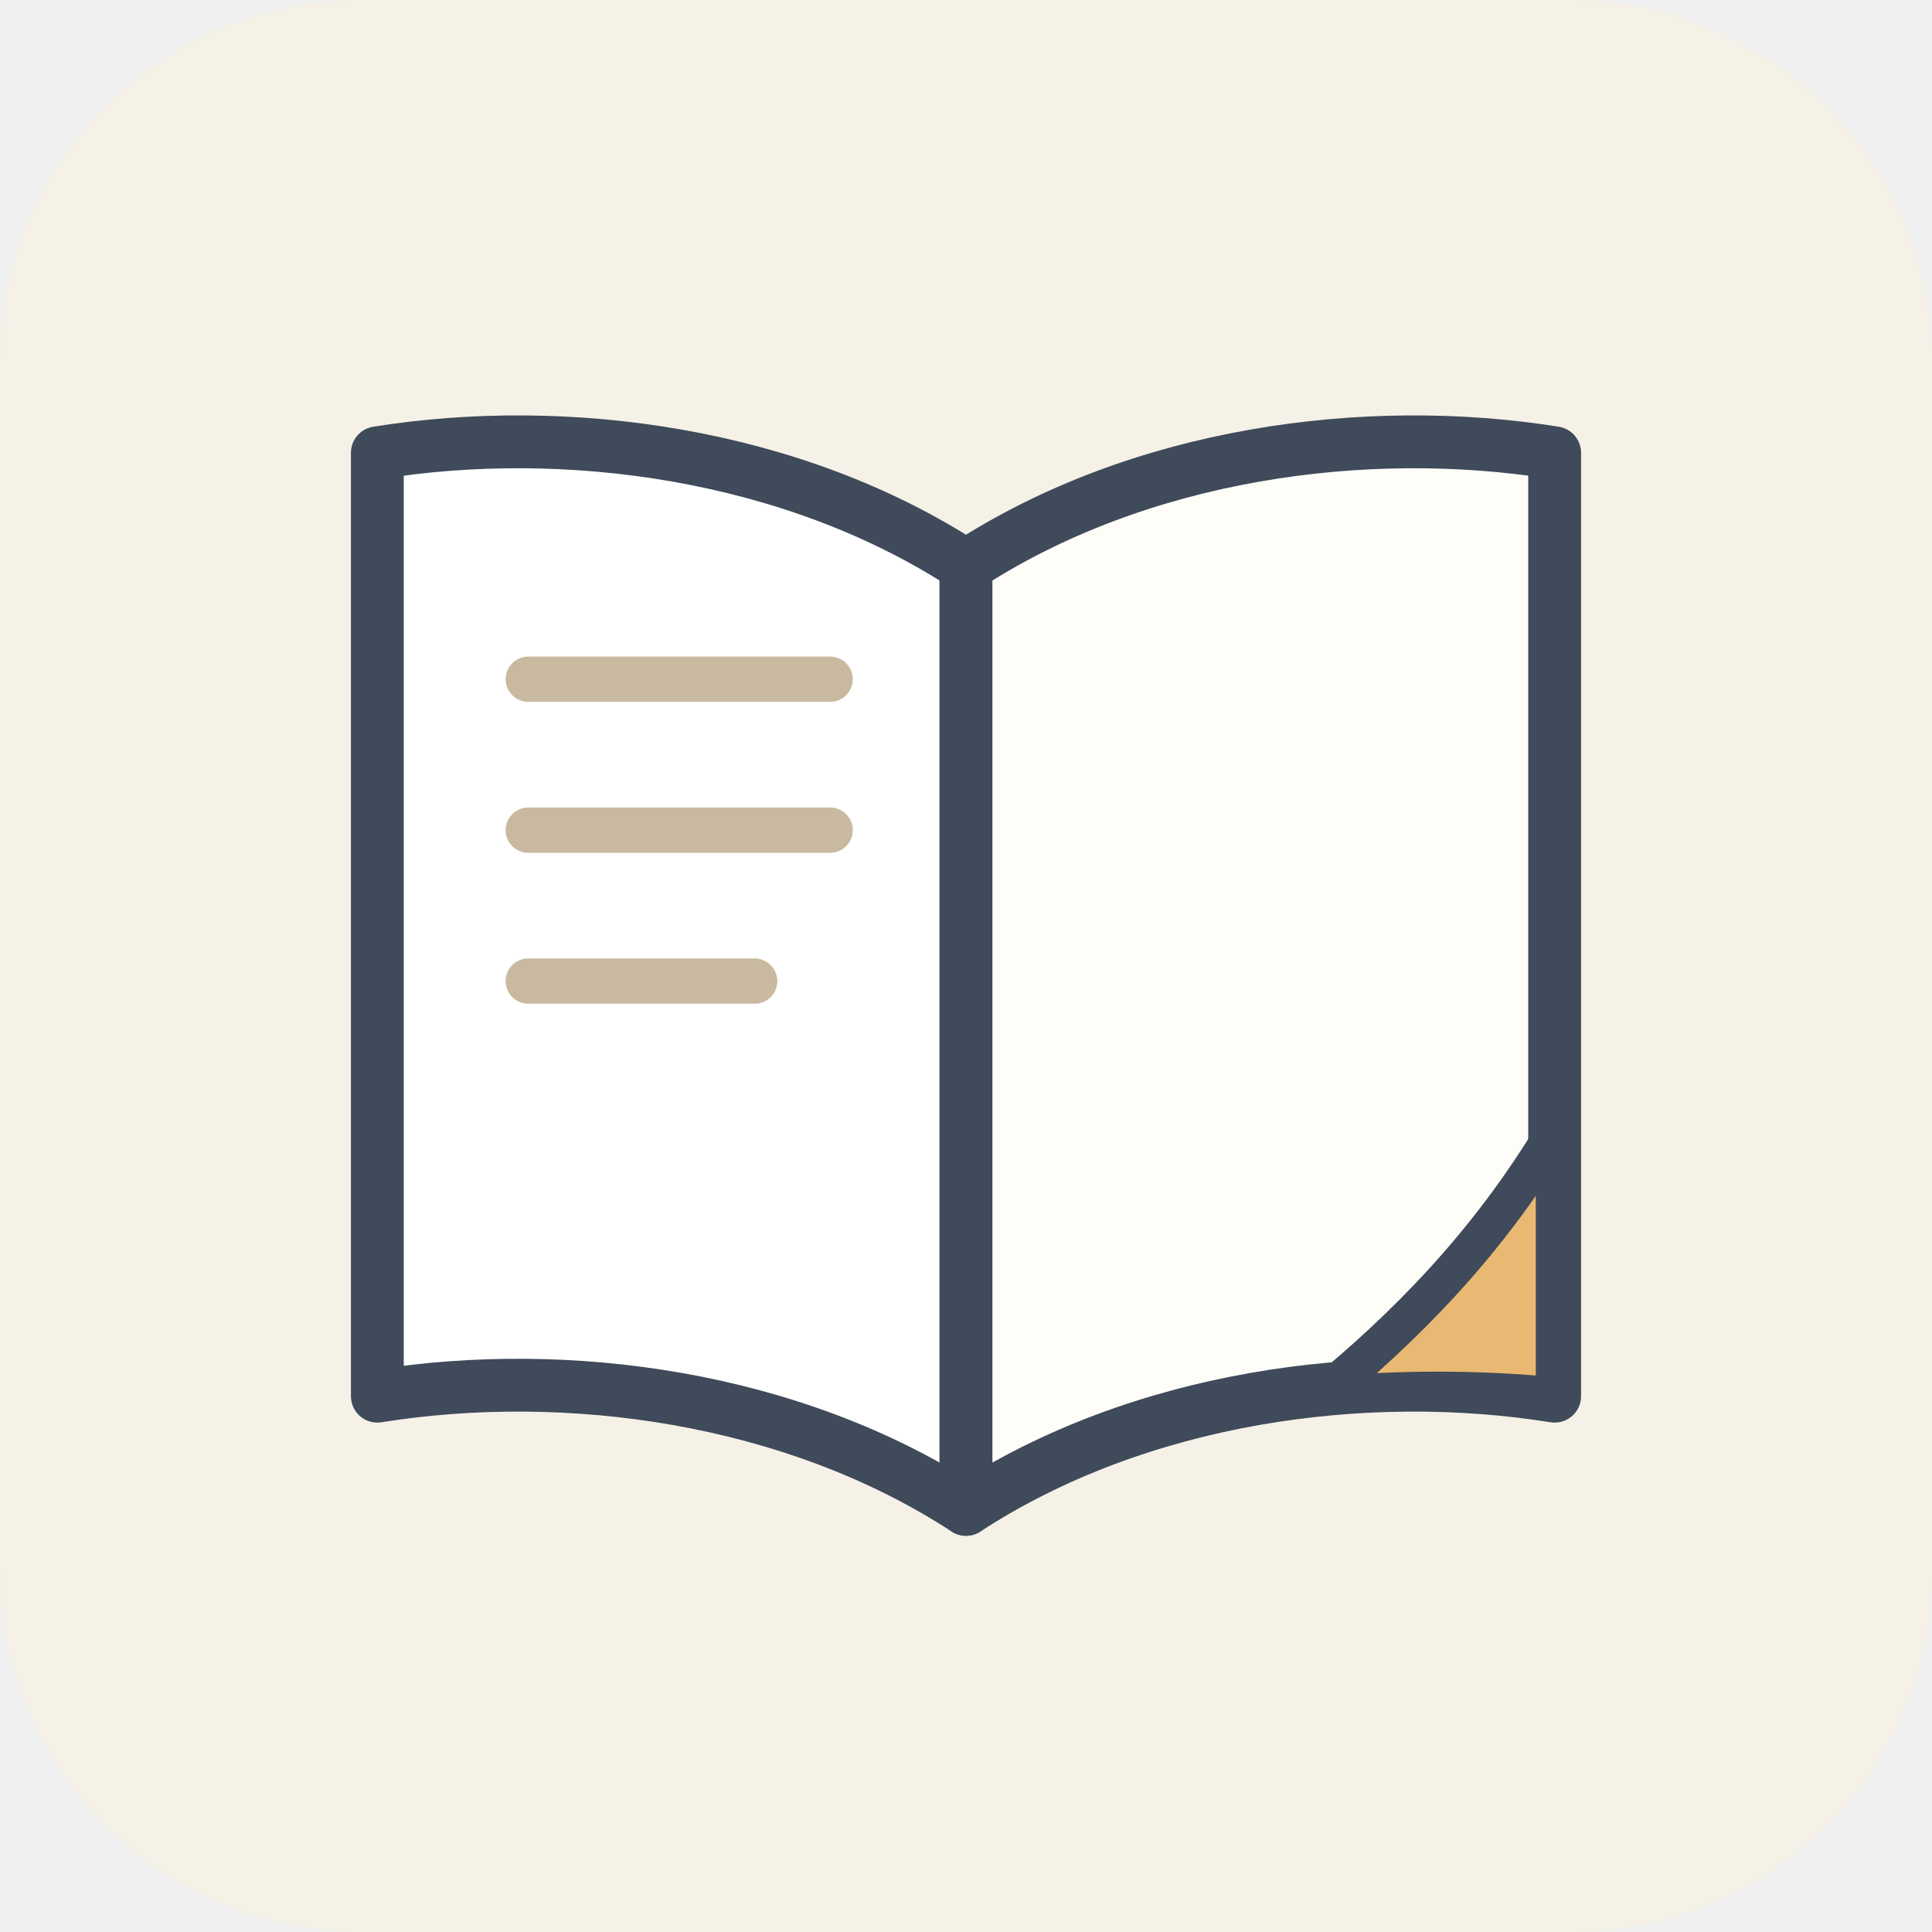
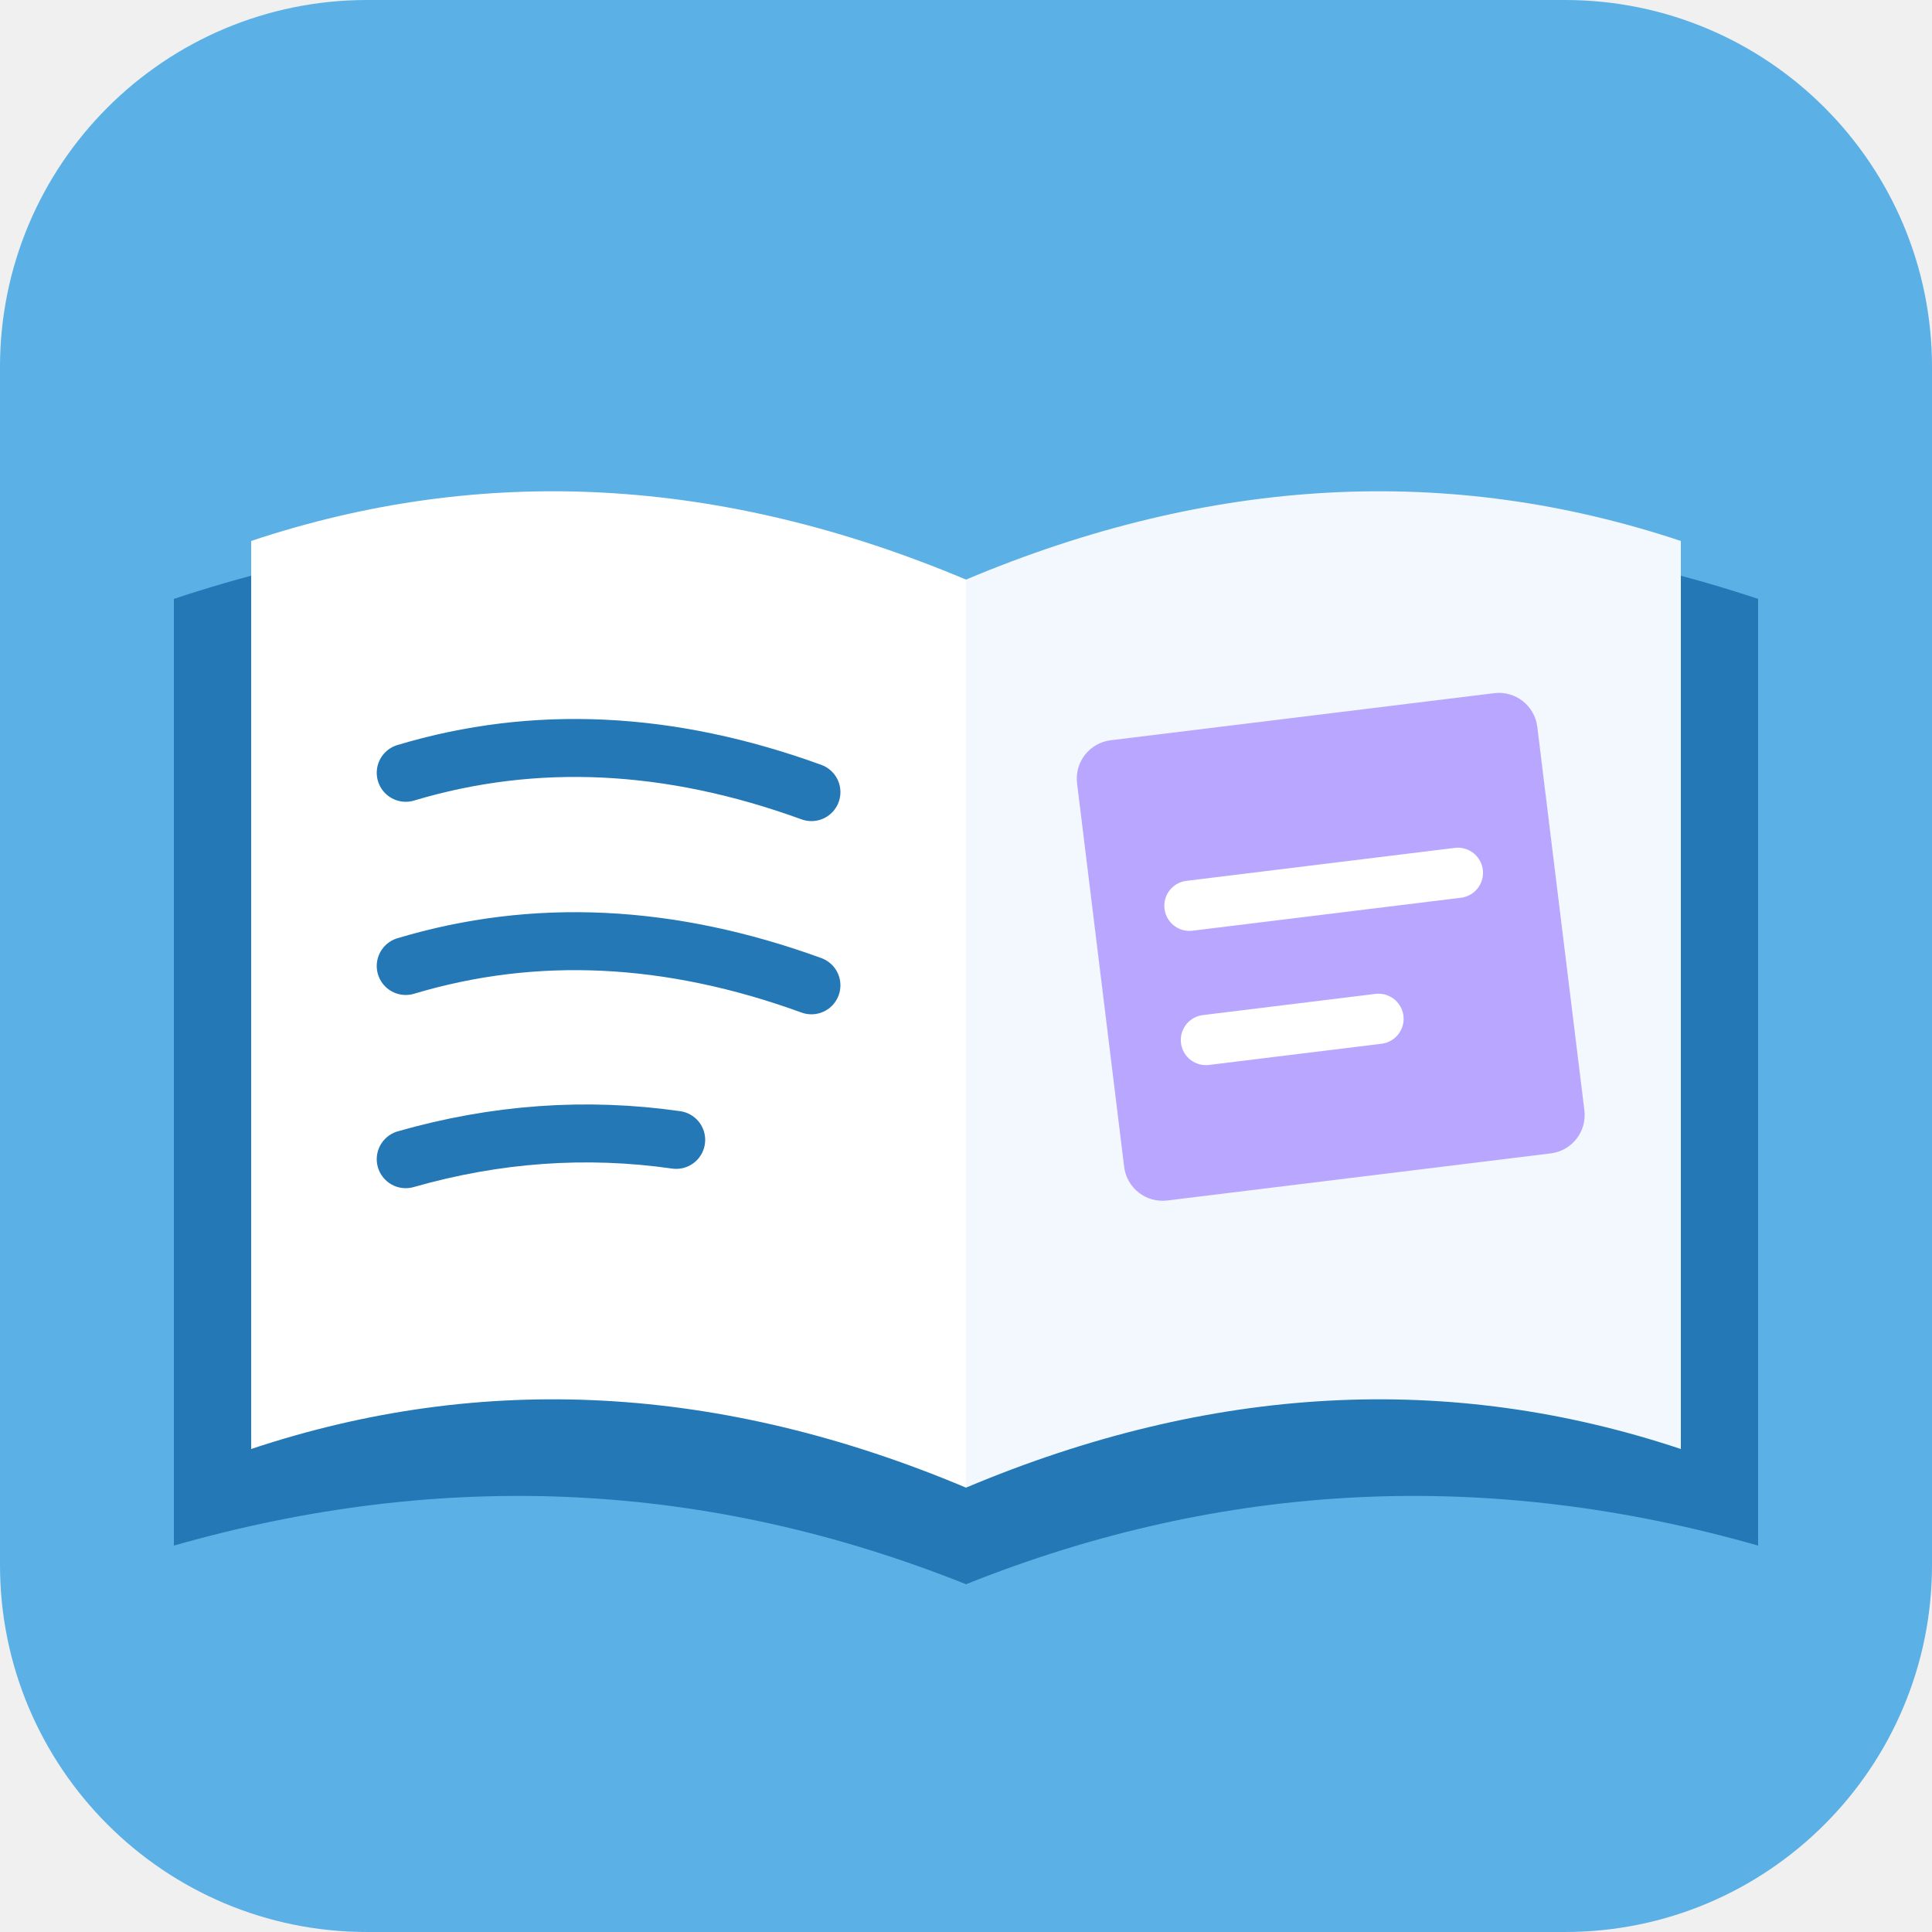
- <svg xmlns="http://www.w3.org/2000/svg" viewBox="0 0 512 512">
-   <rect width="512" height="512" rx="96" fill="#f6f1e7" />
-   <path d="M256 150 C210 120 150 112 100 120 L100 370 C150 362 210 370 256 400 Z" fill="#ffffff" stroke="#3f4a5a" stroke-width="14" stroke-linejoin="round" />
-   <path d="M256 150 C302 120 362 112 412 120 L412 370 C362 362 302 370 256 400 Z" fill="#fffdf8" stroke="#3f4a5a" stroke-width="14" stroke-linejoin="round" />
-   <path d="M412 300 L412 370 C392 368 370 368 350 370 C372 352 394 330 412 300 Z" fill="#e9b872" stroke="#3f4a5a" stroke-width="10" stroke-linejoin="round" />
-   <path d="M140 180 H220 M140 220 H220 M140 260 H200" stroke="#c9b9a0" stroke-width="12" stroke-linecap="round" />
+ <svg xmlns="http://www.w3.org/2000/svg" viewBox="0 0 100 100">
+   <rect width="100" height="100" rx="19" fill="#5bb0e6" />
+   <path d="M9 31 Q30 24 50 32 Q70 24 91 31 V80 Q70 74 50 82 Q30 74 9 80 Z" fill="#2378b5" />
+   <path d="M13 28 Q31 22 50 30 V77 Q31 69 13 75 Z" fill="#ffffff" />
+   <path d="M87 28 Q69 22 50 30 V77 Q69 69 87 75 Z" fill="#f2f8fd" />
+   <path d="M21 40 Q31 37 42 41" fill="none" stroke="#2378b5" stroke-width="3" stroke-linecap="round" />
+   <path d="M21 50 Q31 47 42 51" fill="none" stroke="#2378b5" stroke-width="3" stroke-linecap="round" />
+   <path d="M21 60 Q28 58 35 59" fill="none" stroke="#2378b5" stroke-width="3" stroke-linecap="round" />
+   <g transform="rotate(-7 69 50)">
+     <rect x="57" y="37" width="24" height="24" rx="2" fill="#b9a6ff" />
+     <line x1="62" y1="46" x2="76" y2="46" stroke="#ffffff" stroke-width="2.6" stroke-linecap="round" />
+     <line x1="62" y1="53" x2="71" y2="53" stroke="#ffffff" stroke-width="2.6" stroke-linecap="round" />
+   </g>
</svg>
